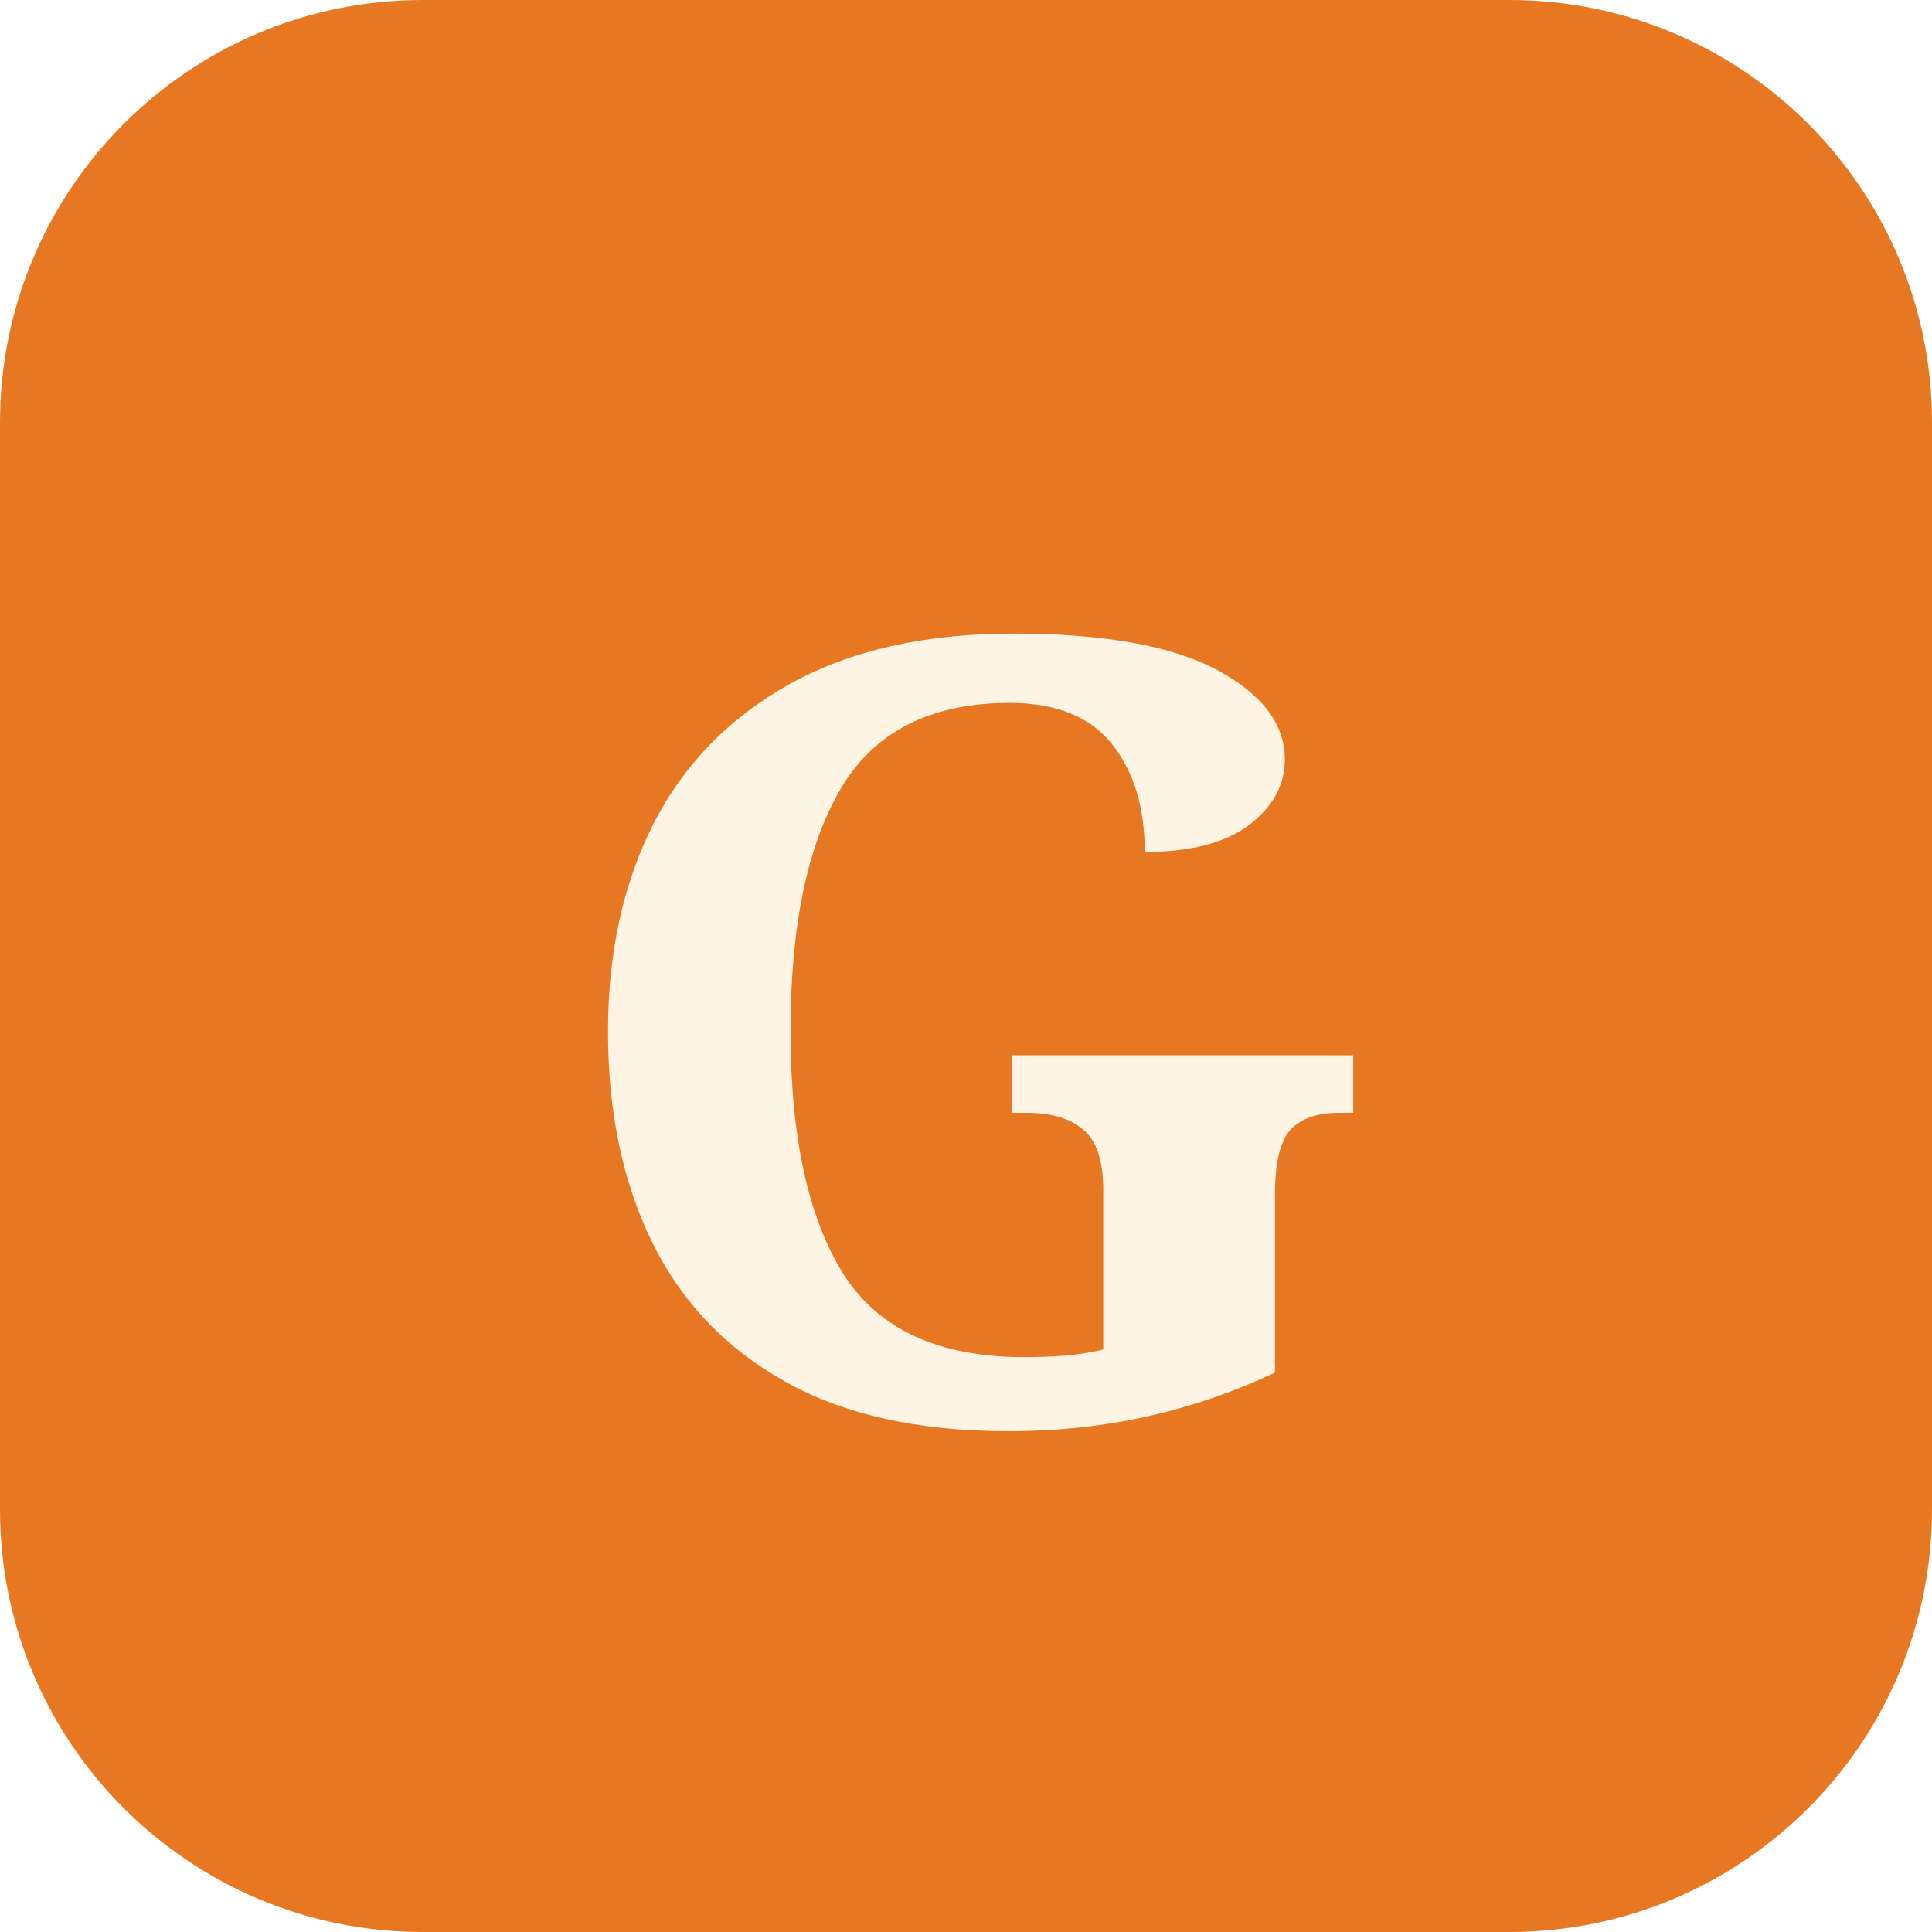
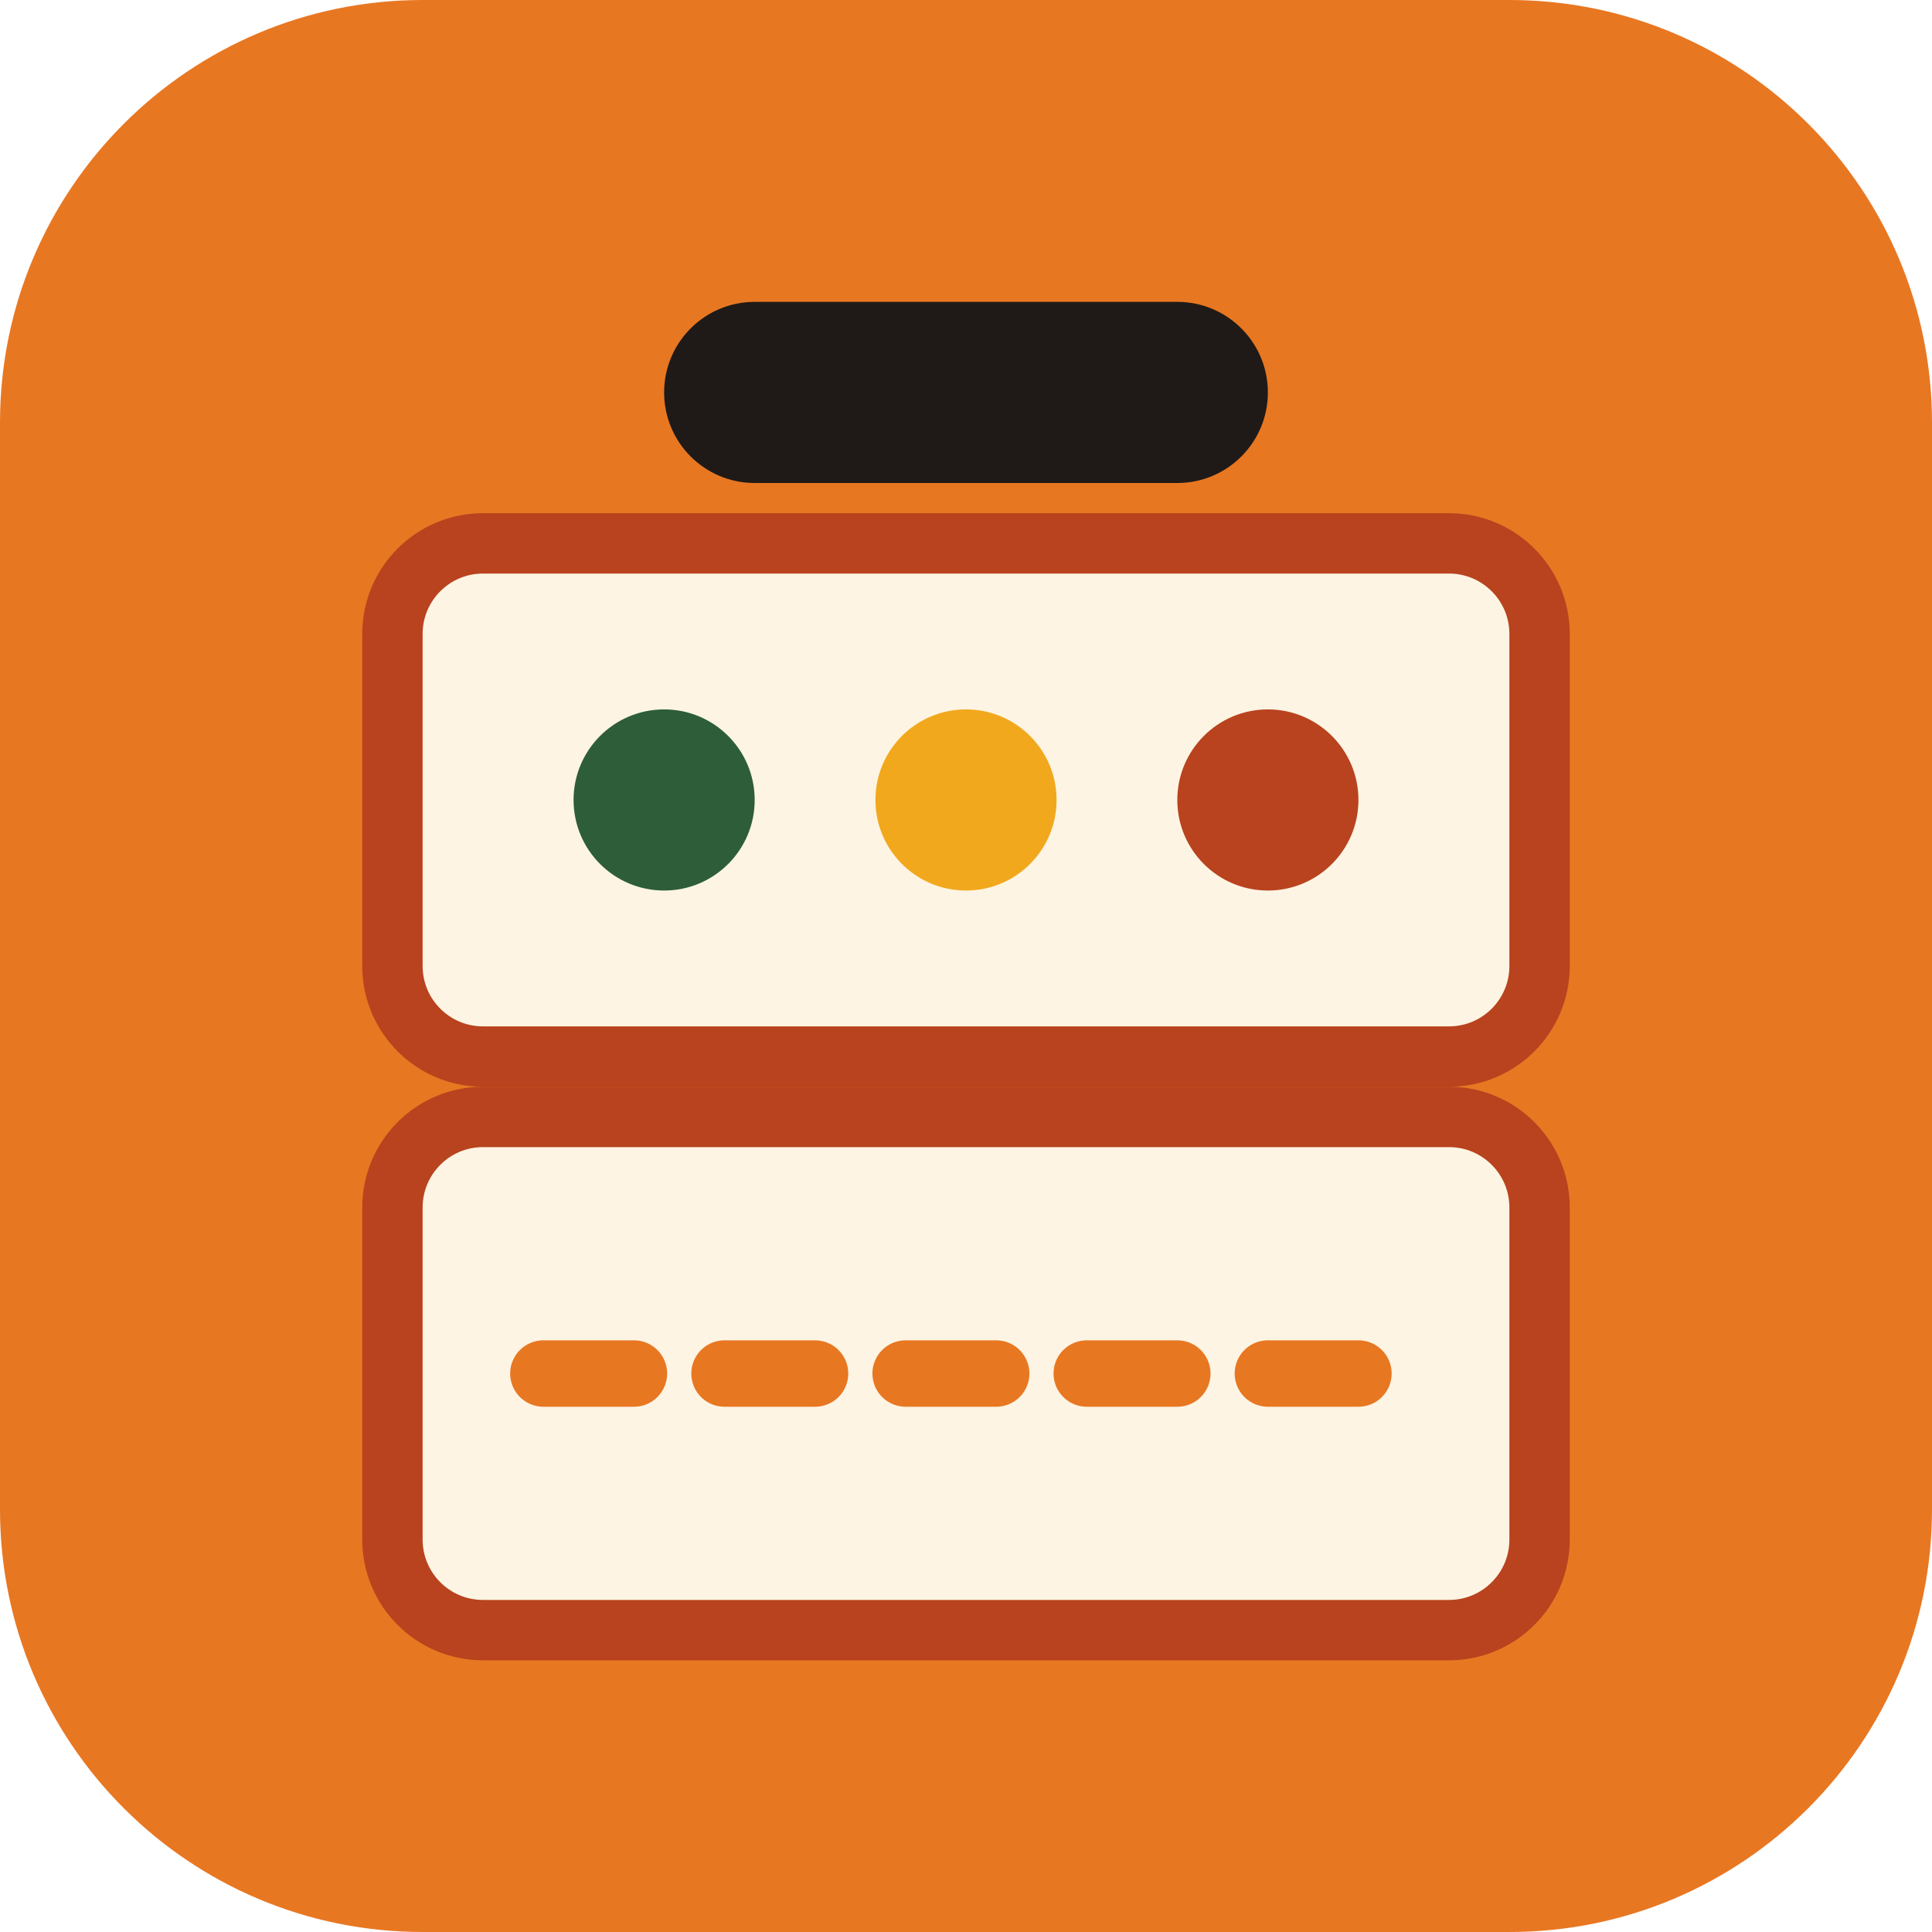
<svg xmlns="http://www.w3.org/2000/svg" viewBox="0 0 64 64">
  <rect width="64" height="64" rx="14" fill="#E87722" />
-   <text x="50%" y="54%" dominant-baseline="middle" text-anchor="middle" font-family="Georgia, serif" font-size="36" font-weight="700" fill="#FDF4E3">G</text>
+   <rect x="22" y="10" width="20" height="6" rx="3" fill="#1F1A17" />
+   <rect x="13" y="18" width="38" height="17" rx="3" fill="#FDF4E3" stroke="#B8431E" stroke-width="2" />
+   <rect x="13" y="37" width="38" height="17" rx="3" fill="#FDF4E3" stroke="#B8431E" stroke-width="2" />
+   <circle cx="22" cy="26.5" r="3" fill="#2E5D3A" />
+   <circle cx="32" cy="26.5" r="3" fill="#F2A81D" />
+   <circle cx="42" cy="26.5" r="3" fill="#B8431E" />
+   <path d="M18 45.5 L 46 45.5" stroke="#E87722" stroke-width="2.2" stroke-linecap="round" stroke-dasharray="3 3" />
</svg>
